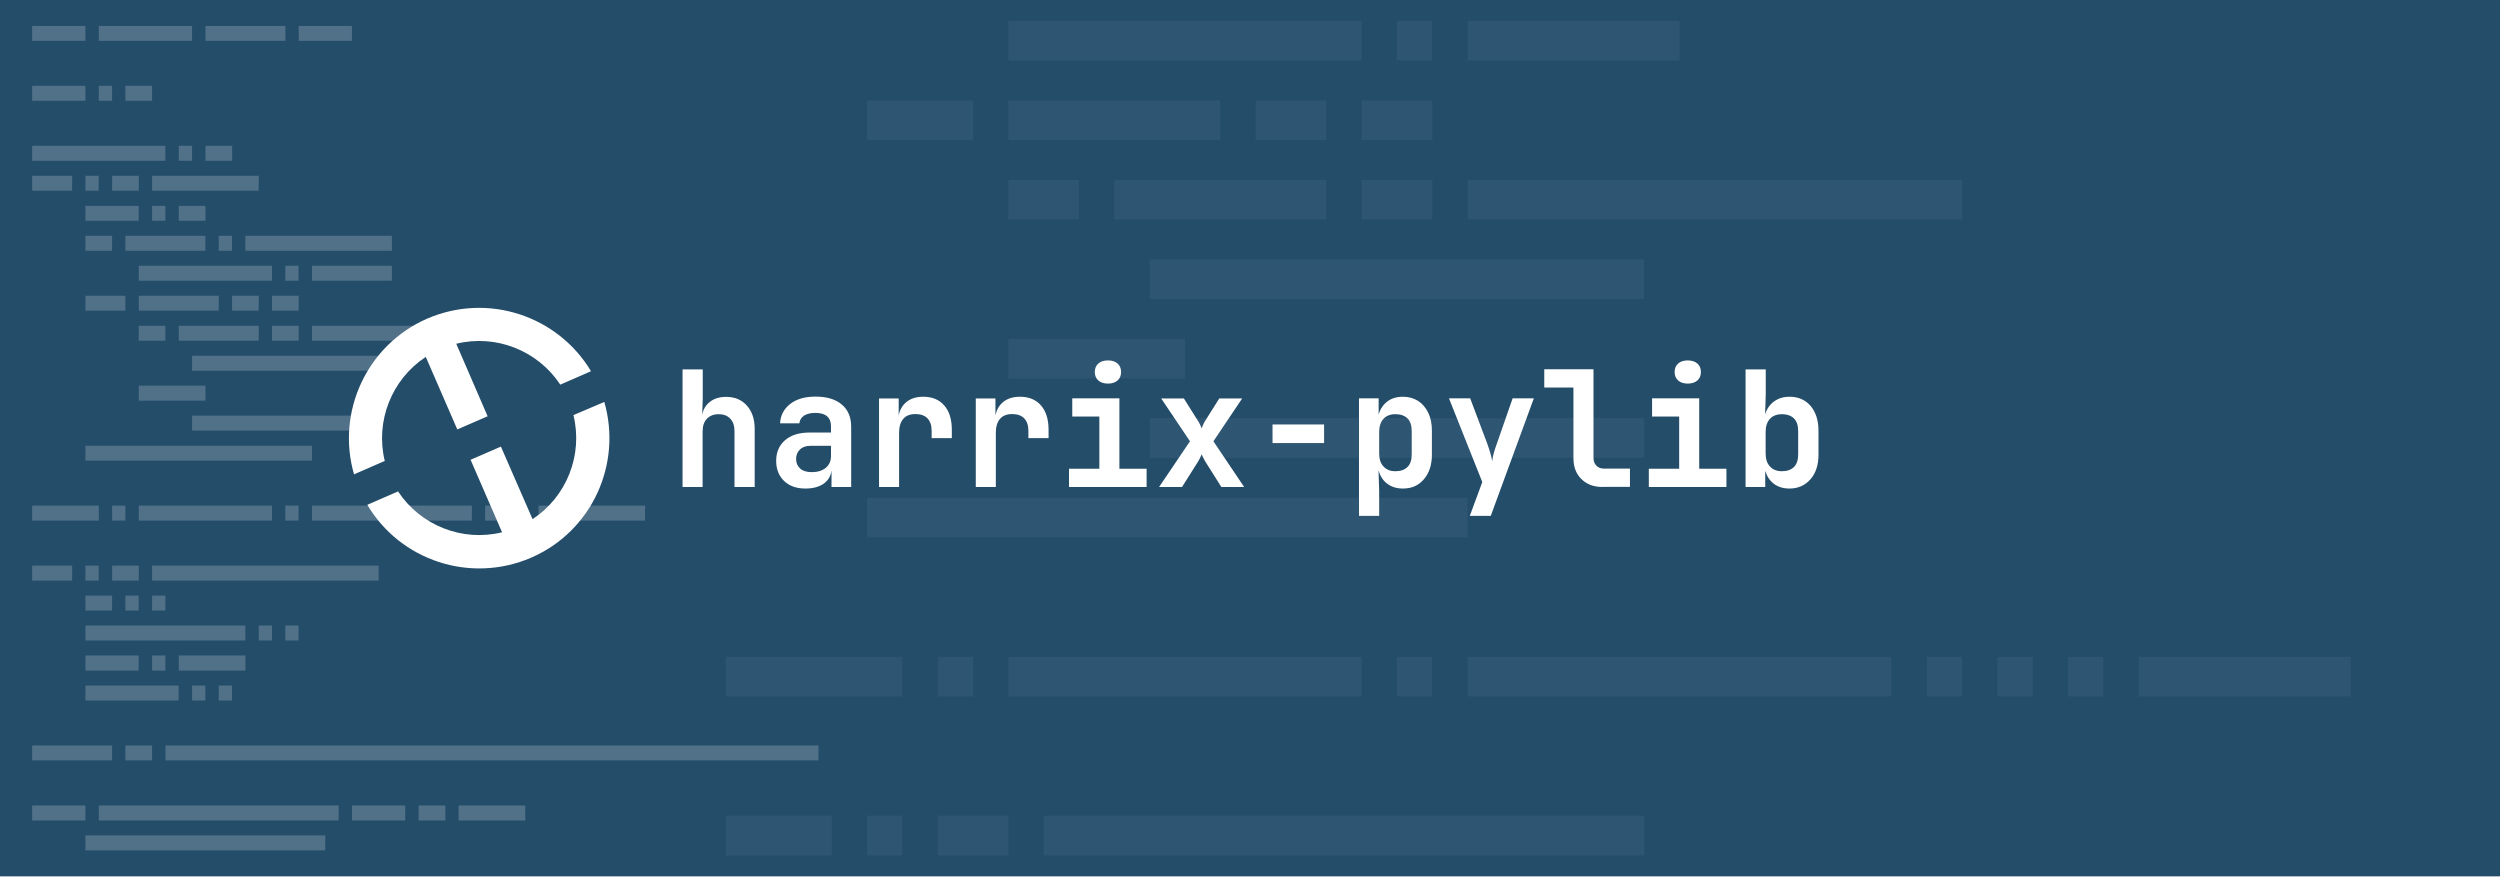
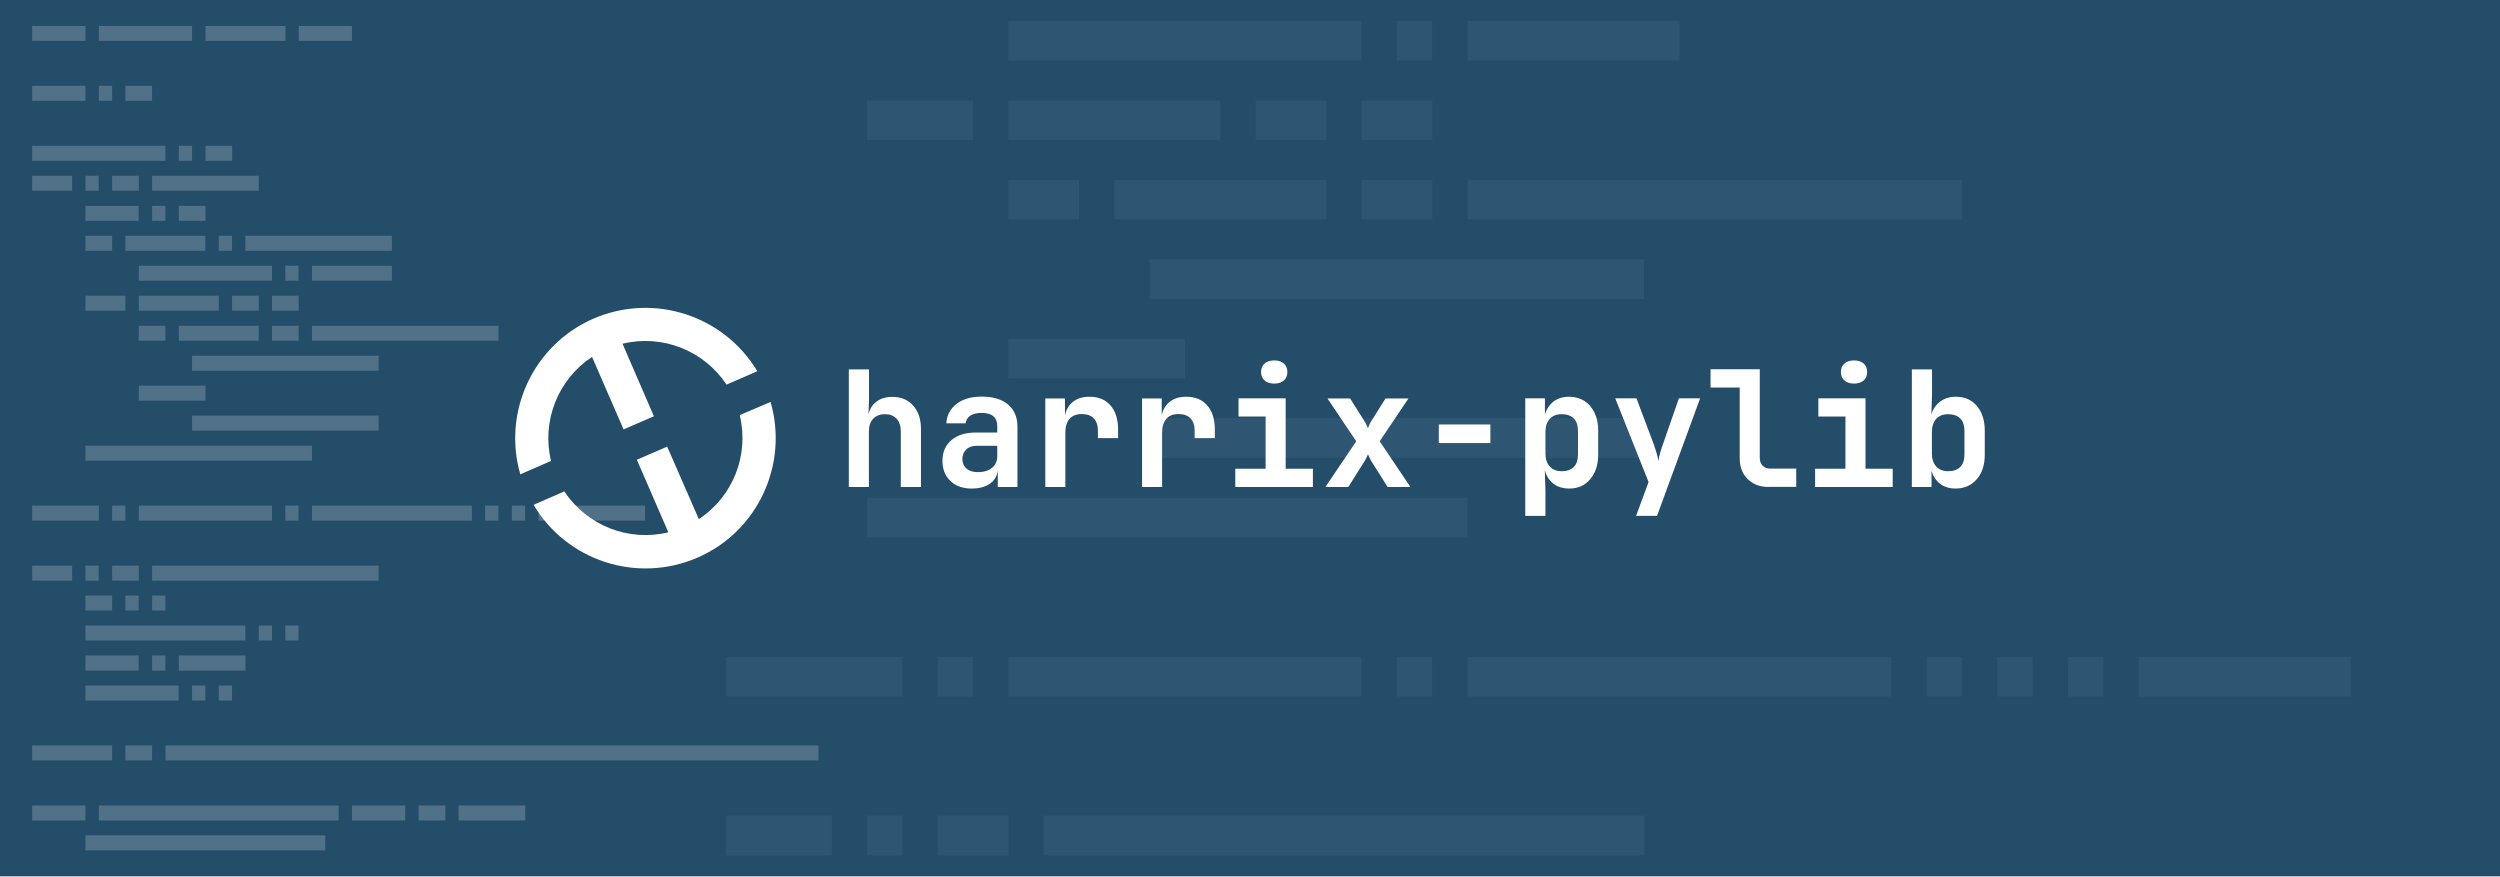
<svg xmlns="http://www.w3.org/2000/svg" xml:space="preserve" viewBox="0 0 1920 673">
  <path d="M0 0h1920v673H0z" style="fill:#244d6a" />
  <path d="M24.7 19.9h40.9v11.5H24.7zm51.2 0h71.6v11.5H75.9zm81.9 0h61.4v11.5h-61.4zm71.6 0h40.9v11.5h-40.9zm-204.7 46h40.9v11.5H24.7zm51.2 0h10.2v11.5H75.9zm20.4 0h20.5v11.5H96.3zM24.7 112H127v11.5H24.7zm112.6 0h10.2v11.5h-10.2zm20.5 0h20.5v11.5h-20.5zM24.7 135h30.7v11.5H24.7zm40.9 0h10.2v11.5H65.6zm20.5 0h20.5v11.5H86.1zm30.7 0h81.9v11.5h-81.9zm-51.2 23.1h40.9v11.5H65.6zm51.2 0H127v11.5h-10.2zm20.5 0h20.5v11.5h-20.5zm-71.7 23h20.5v11.5H65.6zm30.7 0h61.4v11.5H96.3zm71.7 0h10.2v11.5H168zm20.4 0H301v11.5H188.4zm-81.8 23h102.3v11.5H106.6zm112.5 0h10.2v11.5h-10.2zm20.5 0H301v11.5h-61.4zm-174 23h30.7v11.5H65.6zm41 0H168v11.5h-61.4zm71.6 0h20.5v11.5h-20.5zm30.7 0h20.5v11.5h-20.5zm-102.3 23.1H127v11.5h-20.5zm30.7 0h61.4v11.5h-61.4zm71.6 0h20.5v11.5h-20.5zm30.7 0h143.3v11.5H239.6zm-92.1 23h143.3v11.5H147.5zm-40.9 23h51.2v11.5h-51.2zm40.9 23h143.3v11.5H147.5zm-81.9 23.1h174v11.5h-174zm-40.9 46h51.2v11.5H24.7zm61.4 0h10.2v11.5H86.1zm20.5 0h102.3v11.5H106.6zm112.5 0h10.2v11.5h-10.2zm20.5 0h122.8v11.5H239.6zm133 0h10.2v11.5h-10.2zm20.5 0h10.2v11.5h-10.2zm20.5 0h10.2v11.5h-10.2zm20.4 0h61.4v11.5H434zM24.7 434.4h30.7v11.5H24.7zm40.9 0h10.2v11.5H65.6zm20.5 0h20.5v11.5H86.1zm30.7 0h174v11.5h-174zm-51.2 23h20.5v11.5H65.6zm30.7 0h10.2v11.5H96.3zm20.5 0H127v11.5h-10.2zm-51.2 23h122.8v11.5H65.6zm133.1 0h10.2v11.5h-10.2zm20.4 0h10.2v11.5h-10.2zm-153.5 23h40.9V515H65.6zm51.2 0H127V515h-10.2zm20.5 0h51.2V515h-51.2zm-71.7 23.1h71.6V538H65.6zm81.9 0h10.2V538h-10.2zm20.5 0h10.2V538H168zm-143.3 46h61.4V584H24.7zm71.6 0h20.5V584H96.3zm30.8 0h501.5V584H127.1zM24.7 618.6h40.9v11.5H24.7zm51.2 0h184.2v11.5H75.9zm194.4 0h40.9v11.5h-40.9zm51.2 0H342v11.5h-20.5zm30.7 0h51.2v11.5h-51.2zm-286.6 23h184.2v11.5H65.6z" style="opacity:.2;fill:#fff" />
  <path d="M774.4 16h271.3v30.5H774.4zm298.4 0h27.1v30.5h-27.1zm54.3 0h162.8v30.5h-162.8zM665.9 77.1h81.4v30.5h-81.4zm108.5 0h162.8v30.5H774.4zm189.9 0h54.3v30.5h-54.3zm81.4 0h54.3v30.5h-54.3zm-271.3 61h54.3v30.5h-54.3zm81.4 0h162.8v30.5H855.8zm189.9 0h54.3v30.5h-54.3zm81.4 0h379.8v30.5h-379.8zm-244.2 61.1h379.8v30.5H883zm-108.5 61H910v30.5H774.4zm108.6 61h379.8v30.5H883zm-217.1 61.1h461.2v30.5H665.9zM557.4 504.4H693v30.5H557.4zm162.8 0h27.1v30.5h-27.1zm54.2 0h271.3v30.5H774.4zm298.4 0h27.1v30.5h-27.1zm54.3 0h325.5v30.5h-325.5zm352.7 0h27.1v30.5h-27.1zm54.2 0h27.1v30.5H1534zm54.3 0h27.1v30.5h-27.1zm54.2 0h162.8v30.5h-162.8zm-1085.1 122h81.4V657h-81.4zm108.5 0H693V657h-27.1zm54.3 0h54.3V657h-54.3zm81.4 0h461.2V657H801.6z" style="opacity:5.000000e-02;fill:#fff" />
  <path d="M406 29.3h1109.1v168.8H406z" style="fill:none" />
-   <path d="M524.2 374v-90.3h15.5V306l-.4 12.6c.8-4.3 2.8-7.7 6.1-10.1 3.2-2.5 7.3-3.7 12.2-3.7 6.7 0 12 2.2 16 6.7s6 10.4 6 17.9V374h-15.5v-42.8c0-4.2-1.1-7.4-3.3-9.7s-5.1-3.4-8.8-3.4c-3.9 0-6.9 1.2-9.1 3.5q-3.3 3.45-3.3 9.9V374zm94.3 1.2c-6.9 0-12.4-2-16.4-5.9s-6-9-6-15.4c0-6.6 2.3-11.9 6.8-15.8s10.8-5.9 18.7-5.9h16.6v-4.8c0-6.8-4-10.3-12-10.3q-5.4 0-8.7 2.1c-2.1 1.4-3.3 3.4-3.6 5.9h-14.8c.3-6.1 2.9-11 7.7-14.8q7.2-5.7 19.5-5.7c8.7 0 15.4 2 20.2 6.1q7.2 6 7.2 17.1V374h-15.1v-12.7c-.6 4.4-2.6 7.8-6.2 10.3-3.6 2.4-8.2 3.6-13.9 3.6m4.9-12.6q6.75 0 10.8-3.3c2.6-2.2 4-5.2 4-8.9v-8h-15.8c-3.4 0-6.1.9-8 2.8-2 1.9-3 4.3-3 7.3 0 3.1 1.1 5.5 3.2 7.4 2 1.8 5 2.7 8.8 2.7m51.7 11.4v-68h15.1v13.2c.8-4.5 2.9-8 6.1-10.6 3.3-2.6 7.5-3.9 12.7-3.9 6.9 0 12.3 2.2 16.2 6.7s5.8 10.7 5.8 18.7v6.4h-15.5v-5.7c0-4.1-1.1-7.3-3.2-9.5s-5.2-3.3-9.2-3.3c-4.1 0-7.3 1.2-9.4 3.7s-3.2 6-3.2 10.5V374zm74.3 0v-68h15.1v13.2c.8-4.5 2.9-8 6.1-10.6 3.3-2.6 7.5-3.9 12.7-3.9 6.9 0 12.3 2.2 16.2 6.7s5.8 10.7 5.8 18.7v6.4h-15.5v-5.7c0-4.1-1.1-7.3-3.2-9.5s-5.2-3.3-9.2-3.3c-4.1 0-7.3 1.2-9.4 3.7s-3.2 6-3.2 10.5V374zm71.6 0v-14h23.3v-40.1h-20.8v-14h36.2V360h20.9v14zm29.9-79.4c-3.1 0-5.6-.8-7.4-2.4s-2.7-3.8-2.7-6.5.9-4.9 2.7-6.5 4.3-2.4 7.4-2.4 5.6.8 7.4 2.4 2.7 3.8 2.7 6.5-.9 4.9-2.7 6.5-4.3 2.4-7.4 2.4m39.3 79.4 23.7-35.1-22.1-32.9h17.4l10.5 16.7c.7 1 1.3 2.1 1.9 3.3q.9 1.8 1.2 3c.3-.7.8-1.7 1.3-3q.75-1.8 1.8-3.3l10.5-16.7H954l-22.1 32.9 23.6 35.1H938l-11.8-18.7c-.7-1-1.3-2.1-1.9-3.4s-1.1-2.3-1.4-3c-.3.7-.8 1.8-1.4 3-.6 1.3-1.2 2.4-1.9 3.4L907.8 374zm87.1-33.7V326h39.6v14.3zm66.4 55.9v-90.3h15.1v12.5c1.2-4.3 3.5-7.6 6.7-10.1q4.8-3.6 12-3.6c4.4 0 8.2 1.1 11.6 3.2 3.3 2.1 5.9 5.2 7.8 9.1s2.8 8.5 2.8 13.7v18.4c0 7.8-2 14.1-6.1 18.9-4 4.8-9.4 7.2-16.1 7.2-4.8 0-8.8-1.2-12.1-3.7s-5.5-5.9-6.7-10.4l.5 16.1v19zm28-34.3c4 0 7-1.1 9.2-3.2q3.3-3.15 3.3-9.9v-17.6q0-6.75-3.3-9.9c-2.2-2.1-5.3-3.2-9.2-3.2s-7 1.2-9.2 3.6-3.3 5.8-3.3 10.1v16.3c0 4.4 1.1 7.8 3.3 10.1 2.2 2.5 5.2 3.7 9.2 3.7m57.1 34.3 9.6-26-25.6-64.3h16.3l13.1 34.8c.7 2.1 1.5 4.3 2.2 6.7s1.3 4.7 1.6 6.7c.2-2.1.7-4.3 1.4-6.7s1.4-4.7 2.2-6.7l12.1-34.8h16.3l-33.1 90.3zm102-22.2c-6.8 0-12.2-2-16.3-6.1-4.1-4-6.1-9.4-6.1-16v-54.3H1186v-14h37.8v67.9c0 2.6.7 4.6 2.2 6.1 1.4 1.5 3.4 2.3 5.9 2.3h19.9v14h-21zm35.5 0v-14h23.3v-40.1h-20.8v-14h36.2V360h20.9v14zm29.9-79.4c-3.1 0-5.6-.8-7.4-2.4s-2.7-3.8-2.7-6.5.9-4.9 2.7-6.5 4.3-2.4 7.4-2.4 5.6.8 7.4 2.4 2.7 3.8 2.7 6.5-.9 4.9-2.7 6.5-4.3 2.4-7.4 2.4m78.2 80.6q-7.2 0-12-3.6c-3.2-2.4-5.4-5.7-6.7-10V374h-15.1v-90.3h15.5v19l-.5 15.6c1.3-4.3 3.6-7.6 6.9-10s7.2-3.6 11.9-3.6c6.7 0 12 2.3 16.1 7 4 4.7 6.1 11.1 6.1 19v18.4c0 7.9-2 14.2-6.1 18.9s-9.5 7.2-16.1 7.2m-5.9-13.3c4 0 7-1.1 9.2-3.2q3.3-3.15 3.3-9.9v-17.6q0-6.75-3.3-9.9c-2.2-2.1-5.3-3.2-9.2-3.2s-7 1.2-9.2 3.6-3.3 5.8-3.3 10.1v16.3c0 4.4 1.1 7.8 3.3 10.1 2.2 2.5 5.3 3.7 9.2 3.7m-928.1-43.1c7.5 30.6-5.2 62.7-31.4 79.9L384.7 343l-23.3 10.1 24.2 55.7c-30.5 7.5-62.6-5.2-79.9-31.4l-23.6 10.3c25.3 42.7 79 60.8 125.8 40.6 46.7-20.2 70-71.9 56.2-119.6zm-112.3-74.1c-46.6 20.3-70 72-56.2 119.6l23.6-10.3c-7.4-30.4 5.2-62.6 31.5-79.9l24.2 55.7 23.3-10.1-24.1-55.7c30.5-7.5 62.6 5.2 79.9 31.4l23.6-10.3c-25.4-42.5-79-60.6-125.8-40.4" style="fill:#fff" />
+   <path d="M651.9 374v-90.3h15.5V306l-.4 12.6c.8-4.3 2.8-7.7 6.1-10.1 3.2-2.5 7.3-3.7 12.2-3.7 6.7 0 12 2.2 16 6.7s6 10.4 6 17.9V374h-15.5v-42.8c0-4.2-1.1-7.4-3.3-9.7s-5.1-3.4-8.8-3.4c-3.9 0-6.9 1.2-9.1 3.5q-3.3 3.45-3.3 9.9V374zm94.3 1.2c-6.9 0-12.4-2-16.4-5.9s-6-9-6-15.4c0-6.6 2.3-11.9 6.8-15.8s10.8-5.9 18.7-5.9h16.6v-4.8c0-6.8-4-10.3-12-10.3q-5.4 0-8.7 2.1c-2.1 1.4-3.3 3.4-3.6 5.9h-14.8c.3-6.1 2.9-11 7.7-14.8q7.2-5.7 19.5-5.7c8.7 0 15.4 2 20.2 6.1q7.2 6 7.2 17.1V374h-15.1v-12.7c-.6 4.4-2.6 7.8-6.2 10.3-3.6 2.4-8.2 3.6-13.9 3.6m4.9-12.6q6.75 0 10.8-3.3c2.6-2.2 4-5.2 4-8.9v-8h-15.8c-3.4 0-6.1.9-8 2.8-2 1.9-3 4.3-3 7.3 0 3.1 1.1 5.5 3.2 7.4 2 1.8 5 2.7 8.8 2.7m51.7 11.4v-68h15.1v13.2c.8-4.5 2.9-8 6.1-10.6 3.3-2.6 7.5-3.9 12.7-3.9 6.9 0 12.3 2.2 16.2 6.7s5.8 10.7 5.8 18.7v6.4h-15.5v-5.7c0-4.1-1.1-7.3-3.2-9.5s-5.2-3.3-9.2-3.3c-4.1 0-7.3 1.2-9.4 3.7s-3.2 6-3.2 10.5V374zm74.3 0v-68h15.1v13.2c.8-4.5 2.9-8 6.1-10.6 3.3-2.6 7.5-3.9 12.7-3.9 6.9 0 12.3 2.2 16.2 6.7s5.8 10.7 5.8 18.7v6.4h-15.5v-5.7c0-4.1-1.1-7.3-3.2-9.5s-5.2-3.3-9.2-3.3c-4.1 0-7.3 1.2-9.4 3.7s-3.2 6-3.2 10.5V374zm71.6 0v-14H972v-40.1h-20.8v-14h36.2V360h20.9v14zm29.9-79.4c-3.1 0-5.6-.8-7.4-2.4s-2.7-3.8-2.7-6.5.9-4.9 2.7-6.5 4.3-2.4 7.4-2.4 5.6.8 7.4 2.4 2.7 3.8 2.7 6.5-.9 4.9-2.7 6.5-4.3 2.4-7.4 2.4m39.3 79.4 23.7-35.1-22.1-32.9h17.4l10.5 16.7c.7 1 1.3 2.1 1.9 3.3q.9 1.8 1.2 3c.3-.7.8-1.7 1.3-3q.75-1.8 1.8-3.3l10.5-16.7h17.6l-22.1 32.9 23.6 35.1h-17.5l-11.8-18.7c-.7-1-1.3-2.1-1.9-3.4s-1.1-2.3-1.4-3c-.3.7-.8 1.8-1.4 3-.6 1.3-1.2 2.4-1.9 3.4l-11.8 18.7zm87.1-33.7V326h39.6v14.3zm66.4 55.9v-90.3h15.1v12.5c1.2-4.3 3.5-7.6 6.7-10.1q4.8-3.6 12-3.6c4.4 0 8.2 1.1 11.6 3.2 3.3 2.1 5.9 5.2 7.8 9.1s2.8 8.5 2.8 13.7v18.4c0 7.8-2 14.1-6.1 18.9-4 4.8-9.4 7.2-16.1 7.2-4.8 0-8.8-1.2-12.1-3.7s-5.5-5.9-6.7-10.4l.5 16.1v19zm28-34.3c4 0 7-1.1 9.2-3.2q3.3-3.15 3.3-9.9v-17.6q0-6.75-3.3-9.9c-2.2-2.1-5.3-3.2-9.2-3.2s-7 1.2-9.2 3.6-3.3 5.8-3.3 10.1v16.3c0 4.4 1.1 7.8 3.3 10.1 2.2 2.5 5.2 3.7 9.2 3.7m57.1 34.3 9.6-26-25.6-64.3h16.3l13.1 34.8c.7 2.1 1.5 4.3 2.2 6.7s1.3 4.7 1.6 6.7c.2-2.1.7-4.3 1.4-6.7s1.4-4.7 2.2-6.7l12.1-34.8h16.3l-33.1 90.3zm102-22.2c-6.8 0-12.2-2-16.3-6.1-4.1-4-6.1-9.4-6.1-16v-54.3h-22.4v-14h37.8v67.9c0 2.6.7 4.6 2.2 6.1 1.4 1.5 3.4 2.3 5.9 2.3h19.9v14h-21zm35.5 0v-14h23.3v-40.1h-20.8v-14h36.2V360h20.9v14zm29.9-79.4c-3.1 0-5.6-.8-7.4-2.4s-2.7-3.8-2.7-6.5.9-4.9 2.7-6.5 4.3-2.4 7.4-2.4 5.6.8 7.4 2.4 2.7 3.8 2.7 6.5-.9 4.9-2.7 6.5-4.3 2.4-7.4 2.4m78.2 80.6q-7.2 0-12-3.6c-3.2-2.4-5.4-5.7-6.7-10V374h-15.1v-90.3h15.5v19l-.5 15.6c1.3-4.3 3.6-7.6 6.9-10s7.2-3.6 11.9-3.6c6.7 0 12 2.3 16.1 7 4 4.7 6.1 11.1 6.1 19v18.4c0 7.9-2 14.2-6.1 18.9s-9.5 7.2-16.1 7.2m-5.9-13.3c4 0 7-1.1 9.2-3.2q3.3-3.15 3.3-9.9v-17.6q0-6.75-3.3-9.9c-2.2-2.1-5.3-3.2-9.2-3.2s-7 1.2-9.2 3.6-3.3 5.8-3.3 10.1v16.3c0 4.4 1.1 7.8 3.3 10.1 2.2 2.5 5.3 3.7 9.2 3.7m-928.1-43.1c7.5 30.6-5.2 62.7-31.4 79.9L512.4 343l-23.3 10.1 24.2 55.7c-30.5 7.5-62.6-5.2-79.9-31.4l-23.6 10.3c25.3 42.7 79 60.8 125.8 40.6 46.7-20.2 70-71.9 56.2-119.6zm-112.3-74.1c-46.6 20.3-70 72-56.2 119.6l23.6-10.3c-7.4-30.4 5.2-62.6 31.5-79.9l24.2 55.7 23.3-10.1-24.1-55.7c30.5-7.5 62.6 5.2 79.9 31.4l23.6-10.3c-25.4-42.5-79-60.6-125.8-40.4" style="fill:#fff" />
</svg>
